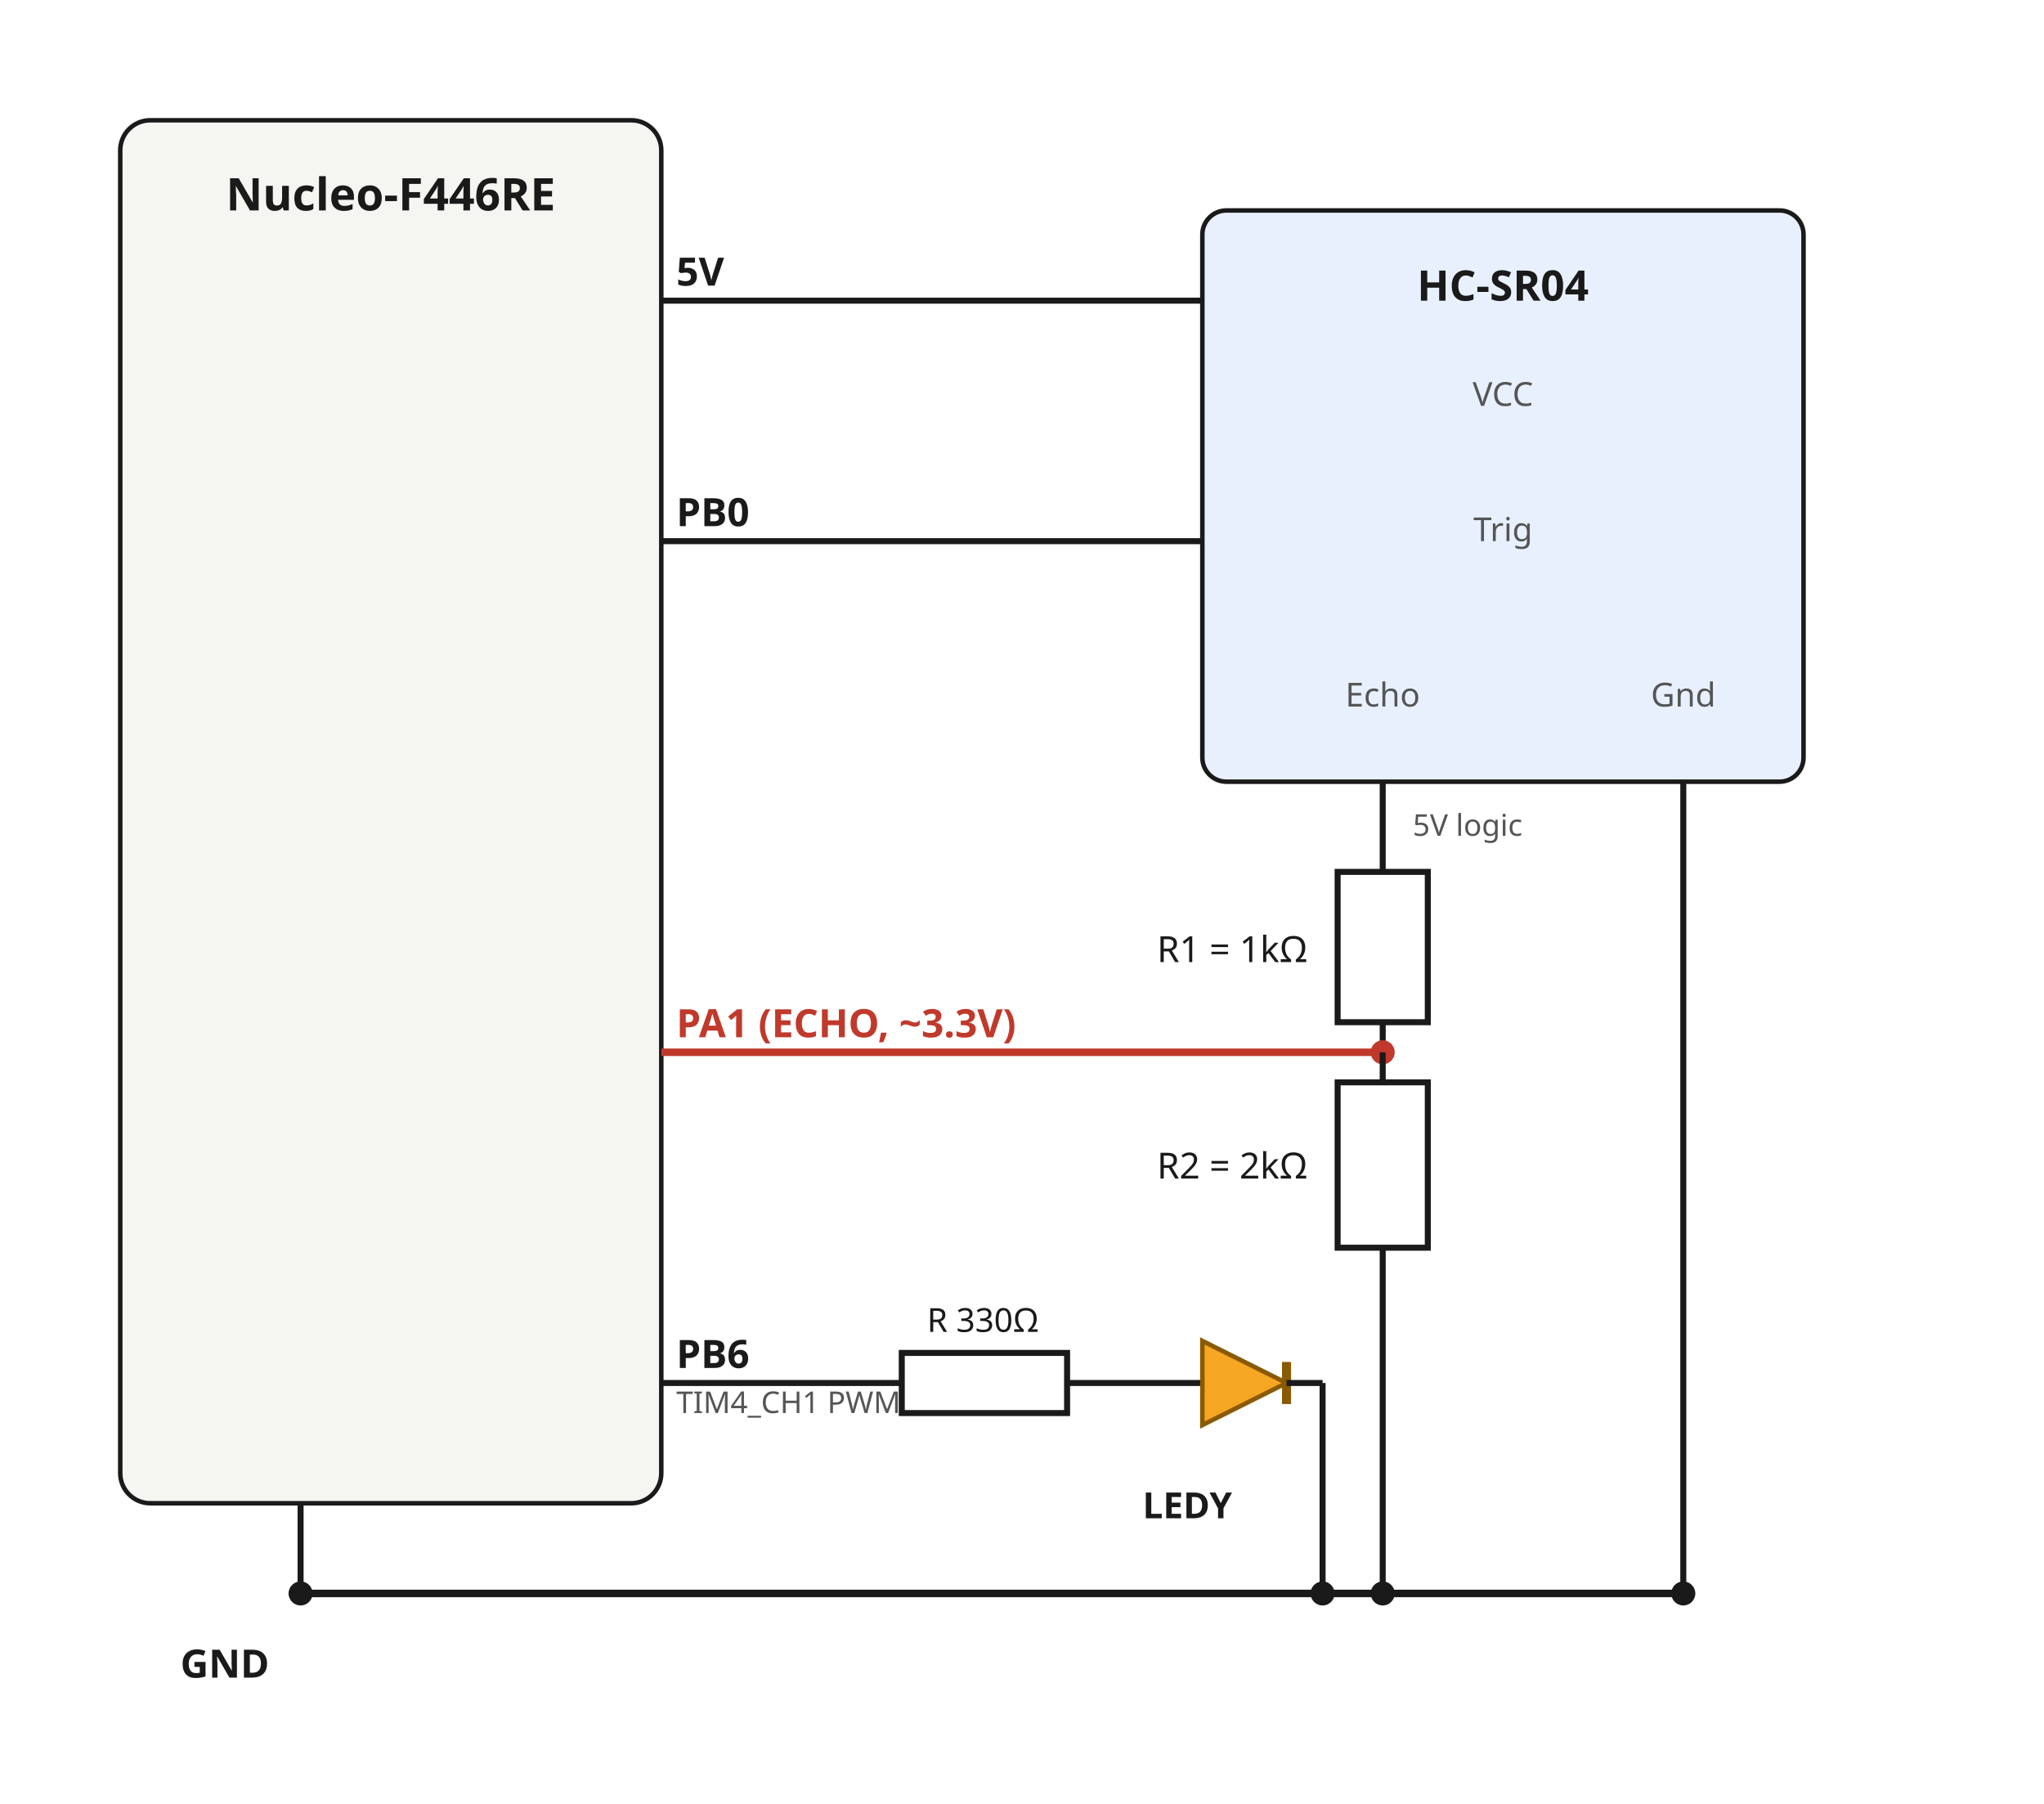
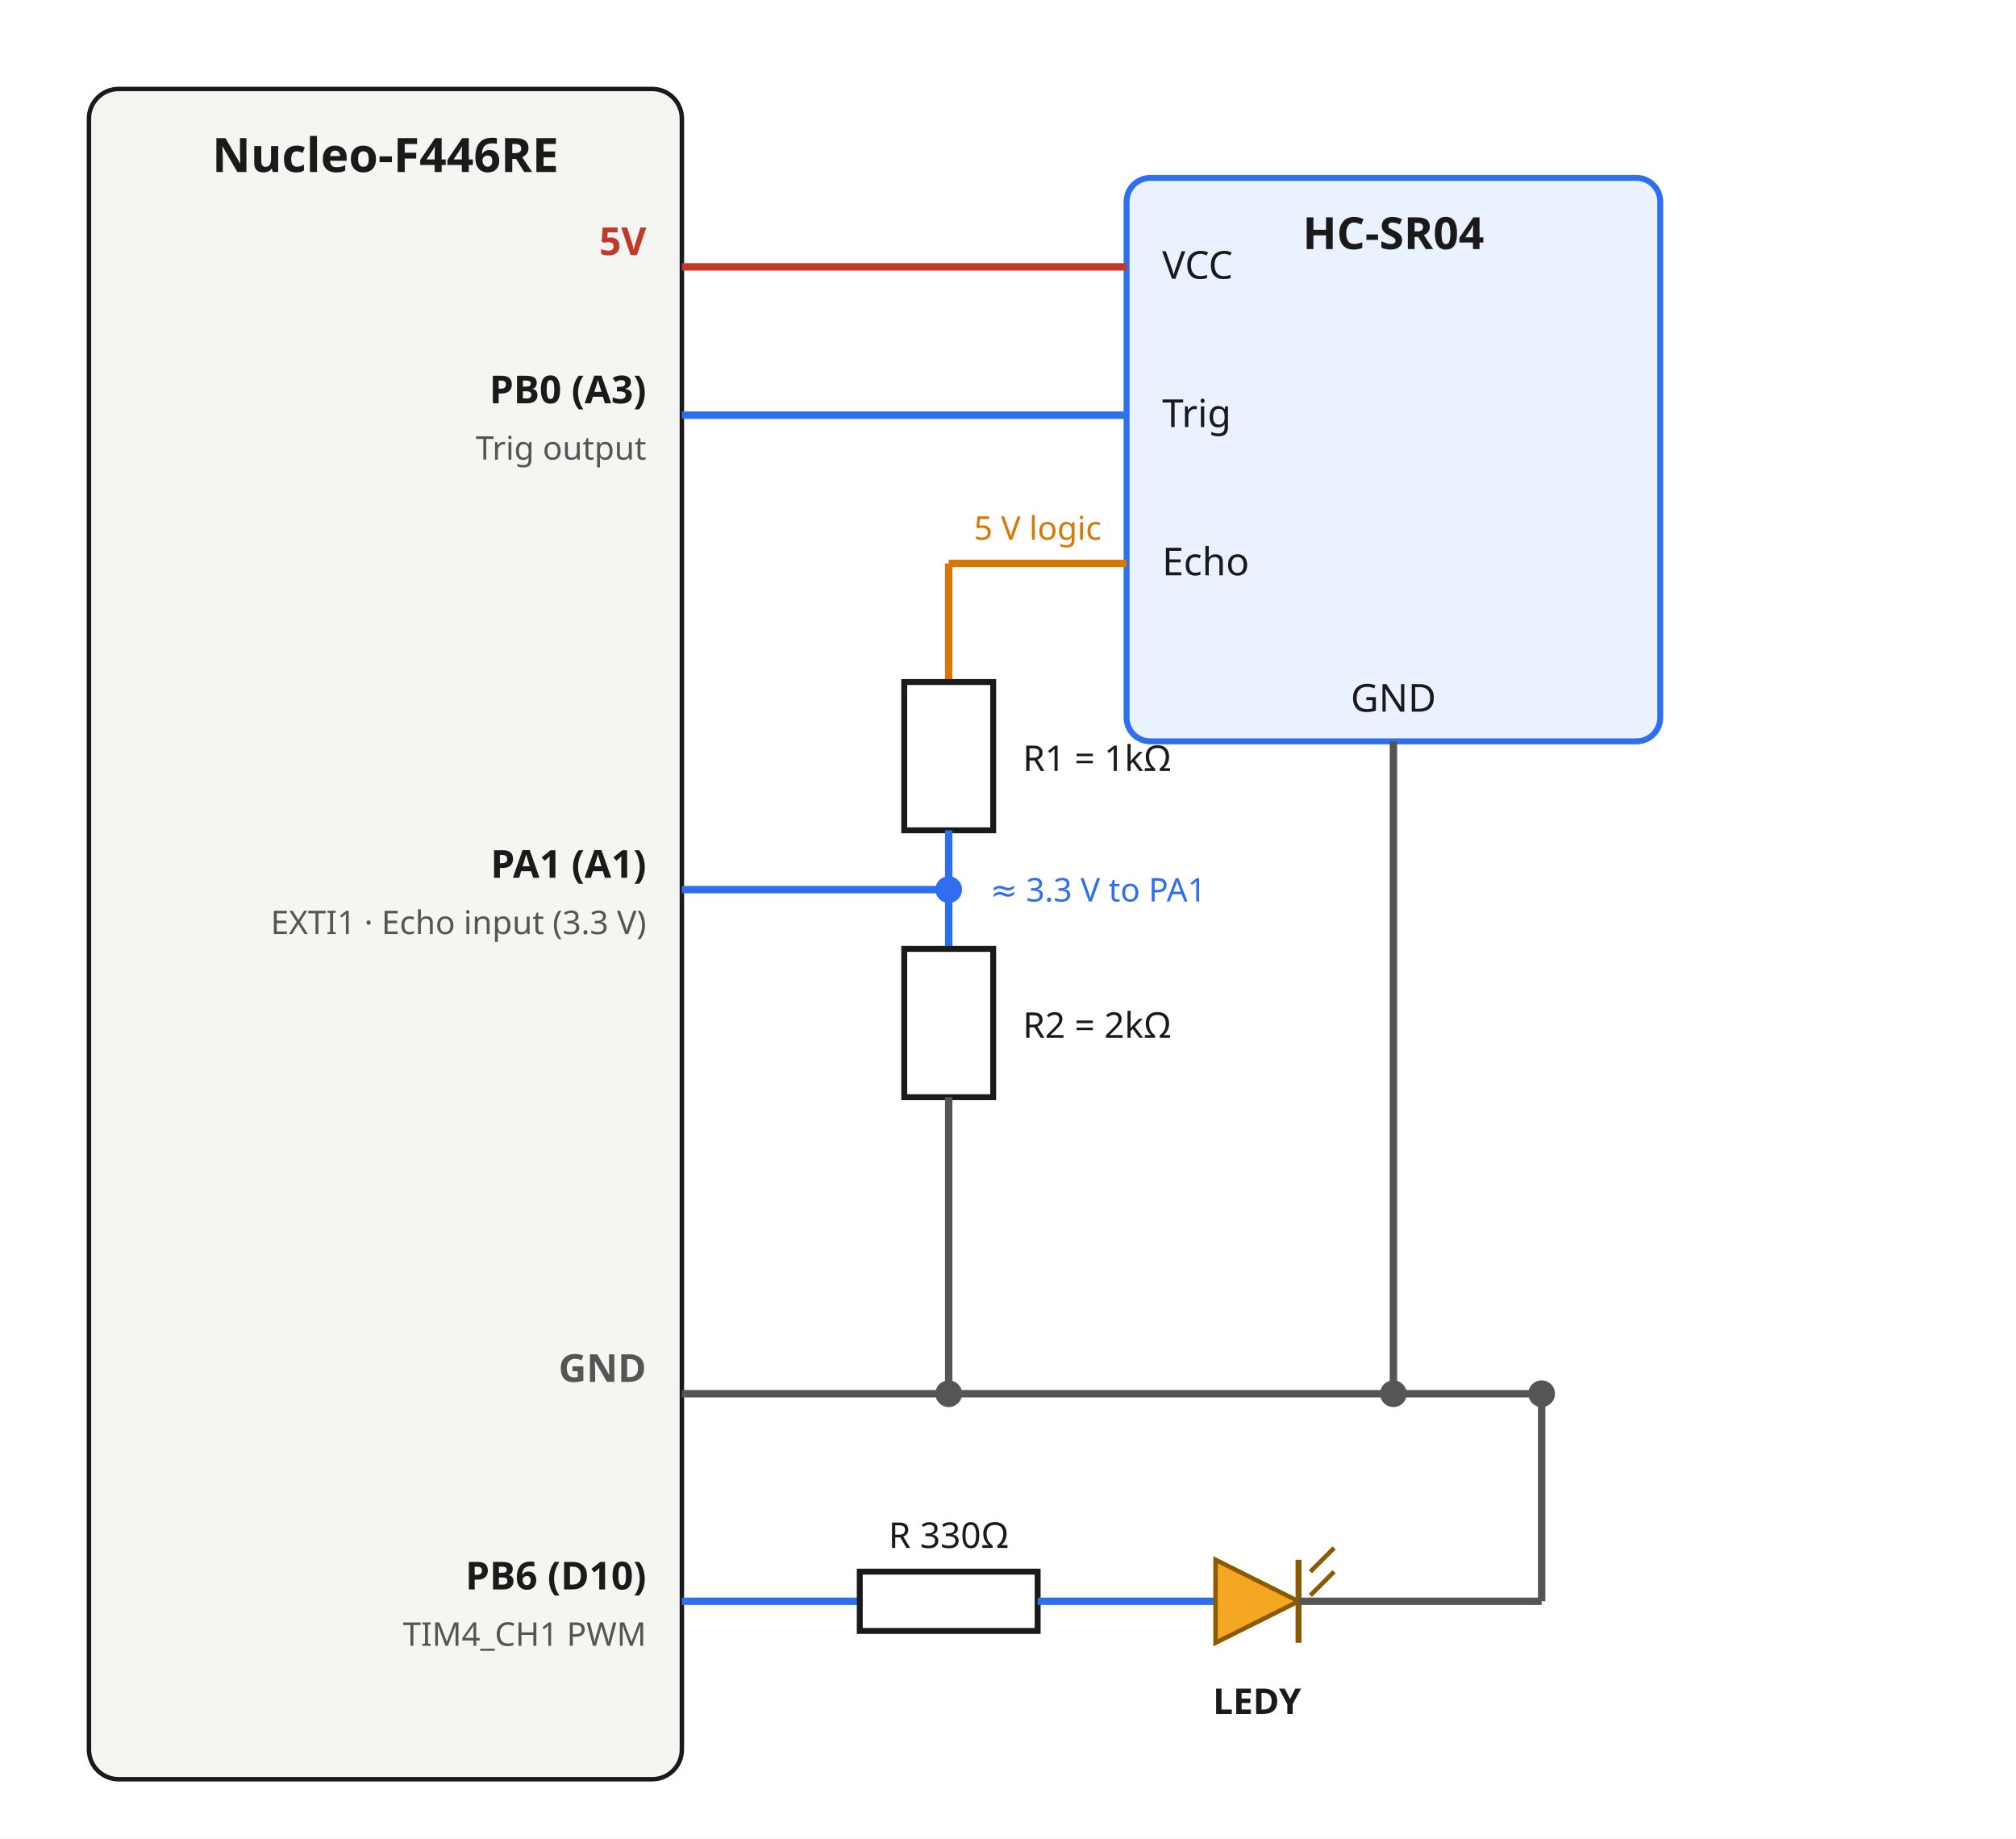
- <svg xmlns="http://www.w3.org/2000/svg" width="680" height="600" viewBox="0 0 680 600" role="img">
-   <rect width="680" height="600" fill="#ffffff" />
-   <rect x="40" y="40" width="180" height="460" rx="10" fill="#f5f5f2" stroke="#1a1a1a" stroke-width="1.5" />
-   <text x="130" y="70" text-anchor="middle" font-family="sans-serif" font-size="15" font-weight="700" fill="#1a1a1a">Nucleo-F446RE</text>
-   <text x="225" y="95" font-family="sans-serif" font-size="13" font-weight="700" fill="#1a1a1a">5V</text>
-   <line x1="220" y1="100" x2="400" y2="100" stroke="#1a1a1a" stroke-width="2" />
-   <text x="225" y="175" font-family="sans-serif" font-size="13" font-weight="700" fill="#1a1a1a">PB0</text>
-   <line x1="220" y1="180" x2="400" y2="180" stroke="#1a1a1a" stroke-width="2" />
-   <text x="225" y="345" font-family="sans-serif" font-size="13" font-weight="700" fill="#c0392b">PA1 (ECHO, ~3.3V)</text>
-   <line x1="220" y1="350" x2="460" y2="350" stroke="#c0392b" stroke-width="2.5" />
-   <text x="225" y="455" font-family="sans-serif" font-size="13" font-weight="700" fill="#1a1a1a">PB6</text>
-   <text x="225" y="470" font-family="sans-serif" font-size="10" fill="#555555">TIM4_CH1 PWM</text>
-   <line x1="220" y1="460" x2="300" y2="460" stroke="#1a1a1a" stroke-width="2" />
-   <line x1="100" y1="500" x2="100" y2="530" stroke="#1a1a1a" stroke-width="2" />
-   <rect x="400" y="70" width="200" height="190" rx="8" fill="#e8f0fe" stroke="#1a1a1a" stroke-width="1.5" />
-   <text x="500" y="100" text-anchor="middle" font-family="sans-serif" font-size="14" font-weight="700" fill="#1a1a1a">HC-SR04</text>
-   <text x="500" y="135" text-anchor="middle" font-family="sans-serif" font-size="11" fill="#555555">VCC</text>
-   <text x="500" y="180" text-anchor="middle" font-family="sans-serif" font-size="11" fill="#555555">Trig</text>
-   <text x="460" y="235" text-anchor="middle" font-family="sans-serif" font-size="11" fill="#555555">Echo</text>
-   <text x="560" y="235" text-anchor="middle" font-family="sans-serif" font-size="11" fill="#555555">Gnd</text>
-   <line x1="460" y1="260" x2="460" y2="290" stroke="#1a1a1a" stroke-width="2" />
-   <text x="470" y="278" font-family="sans-serif" font-size="10" fill="#555555">5V logic</text>
-   <line x1="560" y1="260" x2="560" y2="530" stroke="#1a1a1a" stroke-width="2" />
-   <rect x="445" y="290" width="30" height="50" fill="#ffffff" stroke="#1a1a1a" stroke-width="2" />
-   <text x="435" y="320" text-anchor="end" font-family="sans-serif" font-size="12" fill="#1a1a1a">R1 = 1kΩ</text>
-   <line x1="460" y1="340" x2="460" y2="350" stroke="#1a1a1a" stroke-width="2" />
-   <circle cx="460" cy="350" r="4" fill="#c0392b" />
-   <line x1="460" y1="350" x2="460" y2="360" stroke="#1a1a1a" stroke-width="2" />
-   <rect x="445" y="360" width="30" height="55" fill="#ffffff" stroke="#1a1a1a" stroke-width="2" />
-   <text x="435" y="392" text-anchor="end" font-family="sans-serif" font-size="12" fill="#1a1a1a">R2 = 2kΩ</text>
-   <line x1="460" y1="415" x2="460" y2="530" stroke="#1a1a1a" stroke-width="2" />
-   <rect x="300" y="450" width="55" height="20" fill="#ffffff" stroke="#1a1a1a" stroke-width="2" />
-   <text x="327" y="443" text-anchor="middle" font-family="sans-serif" font-size="11" fill="#1a1a1a">R 330Ω</text>
-   <line x1="355" y1="460" x2="400" y2="460" stroke="#1a1a1a" stroke-width="2" />
-   <polygon points="400,446 400,474 428,460" fill="#f5a623" stroke="#8a5a00" stroke-width="1.5" />
-   <line x1="428" y1="453" x2="428" y2="467" stroke="#8a5a00" stroke-width="3" />
-   <line x1="428" y1="460" x2="440" y2="460" stroke="#1a1a1a" stroke-width="2" />
-   <line x1="440" y1="460" x2="440" y2="530" stroke="#1a1a1a" stroke-width="2" />
-   <text x="395" y="505" text-anchor="middle" font-family="sans-serif" font-size="12" font-weight="700" fill="#1a1a1a">LEDY</text>
-   <line x1="100" y1="530" x2="560" y2="530" stroke="#1a1a1a" stroke-width="2.5" />
-   <circle cx="100" cy="530" r="4" fill="#1a1a1a" />
-   <circle cx="440" cy="530" r="4" fill="#1a1a1a" />
-   <circle cx="460" cy="530" r="4" fill="#1a1a1a" />
-   <circle cx="560" cy="530" r="4" fill="#1a1a1a" />
-   <text x="60" y="558" font-family="sans-serif" font-size="13" font-weight="700" fill="#1a1a1a">GND</text>
+ <svg xmlns="http://www.w3.org/2000/svg" width="680" height="620" viewBox="0 0 680 620" role="img">
+   <rect width="680" height="620" fill="#ffffff" />
+   <rect x="30" y="30" width="200" height="570" rx="10" fill="#f5f5f2" stroke="#1a1a1a" stroke-width="1.5" />
+   <text x="130" y="58" text-anchor="middle" font-family="sans-serif" font-size="16" font-weight="700" fill="#1a1a1a">Nucleo-F446RE</text>
+   <g font-family="sans-serif" text-anchor="end">
+     <text x="218" y="86" font-size="13" font-weight="700" fill="#c0392b">5V</text>
+     <text x="218" y="136" font-size="13" font-weight="700" fill="#1a1a1a">PB0 (A3)</text>
+     <text x="218" y="155" font-size="11" fill="#555555">Trig output</text>
+     <text x="218" y="296" font-size="13" font-weight="700" fill="#1a1a1a">PA1 (A1)</text>
+     <text x="218" y="315" font-size="11" fill="#555555">EXTI1 · Echo input (3.3 V)</text>
+     <text x="218" y="466" font-size="13" font-weight="700" fill="#555555">GND</text>
+     <text x="218" y="536" font-size="13" font-weight="700" fill="#1a1a1a">PB6 (D10)</text>
+     <text x="218" y="555" font-size="11" fill="#555555">TIM4_CH1 PWM</text>
+   </g>
+   <rect x="380" y="60" width="180" height="190" rx="8" fill="#eaf1ff" stroke="#2f6fed" stroke-width="2" />
+   <text x="470" y="84" text-anchor="middle" font-family="sans-serif" font-size="15" font-weight="700" fill="#1a1a1a">HC-SR04</text>
+   <g font-family="sans-serif" font-size="13" fill="#1a1a1a">
+     <text x="392" y="94">VCC</text>
+     <text x="392" y="144">Trig</text>
+     <text x="392" y="194">Echo</text>
+   </g>
+   <text x="470" y="240" text-anchor="middle" font-family="sans-serif" font-size="13" fill="#1a1a1a">GND</text>
+   <line x1="230" y1="90" x2="380" y2="90" stroke="#c0392b" stroke-width="2.5" />
+   <line x1="230" y1="140" x2="380" y2="140" stroke="#2f6fed" stroke-width="2.5" />
+   <line x1="380" y1="190" x2="320" y2="190" stroke="#d97706" stroke-width="2.5" />
+   <line x1="320" y1="190" x2="320" y2="230" stroke="#d97706" stroke-width="2.5" />
+   <text x="350" y="182" text-anchor="middle" font-family="sans-serif" font-size="11" fill="#d97706">5 V logic</text>
+   <rect x="305" y="230" width="30" height="50" fill="#ffffff" stroke="#1a1a1a" stroke-width="2" />
+   <text x="345" y="260" font-family="sans-serif" font-size="12" fill="#1a1a1a">R1 = 1kΩ</text>
+   <line x1="320" y1="280" x2="320" y2="320" stroke="#2f6fed" stroke-width="2.5" />
+   <line x1="230" y1="300" x2="320" y2="300" stroke="#2f6fed" stroke-width="2.5" />
+   <circle cx="320" cy="300" r="4.5" fill="#2f6fed" />
+   <text x="334" y="304" font-family="sans-serif" font-size="11" fill="#2f6fed">≈ 3.3 V to PA1</text>
+   <rect x="305" y="320" width="30" height="50" fill="#ffffff" stroke="#1a1a1a" stroke-width="2" />
+   <text x="345" y="350" font-family="sans-serif" font-size="12" fill="#1a1a1a">R2 = 2kΩ</text>
+   <line x1="320" y1="370" x2="320" y2="470" stroke="#555555" stroke-width="2.5" />
+   <line x1="230" y1="470" x2="520" y2="470" stroke="#555555" stroke-width="2.5" />
+   <line x1="470" y1="250" x2="470" y2="470" stroke="#555555" stroke-width="2.5" />
+   <circle cx="320" cy="470" r="4.5" fill="#555555" />
+   <circle cx="470" cy="470" r="4.5" fill="#555555" />
+   <circle cx="520" cy="470" r="4.5" fill="#555555" />
+   <line x1="230" y1="540" x2="290" y2="540" stroke="#2f6fed" stroke-width="2.5" />
+   <rect x="290" y="530" width="60" height="20" fill="#ffffff" stroke="#1a1a1a" stroke-width="2" />
+   <text x="320" y="522" text-anchor="middle" font-family="sans-serif" font-size="12" fill="#1a1a1a">R 330Ω</text>
+   <line x1="350" y1="540" x2="410" y2="540" stroke="#2f6fed" stroke-width="2.5" />
+   <polygon points="410,526 410,554 438,540" fill="#f5a623" stroke="#8a5a00" stroke-width="1.5" />
+   <line x1="438" y1="526" x2="438" y2="554" stroke="#8a5a00" stroke-width="2" />
+   <line x1="442" y1="530" x2="450" y2="522" stroke="#8a5a00" stroke-width="1.5" />
+   <line x1="442" y1="538" x2="450" y2="530" stroke="#8a5a00" stroke-width="1.5" />
+   <text x="424" y="578" text-anchor="middle" font-family="sans-serif" font-size="12" font-weight="700" fill="#1a1a1a">LEDY</text>
+   <line x1="438" y1="540" x2="520" y2="540" stroke="#555555" stroke-width="2.5" />
+   <line x1="520" y1="540" x2="520" y2="470" stroke="#555555" stroke-width="2.5" />
</svg>
